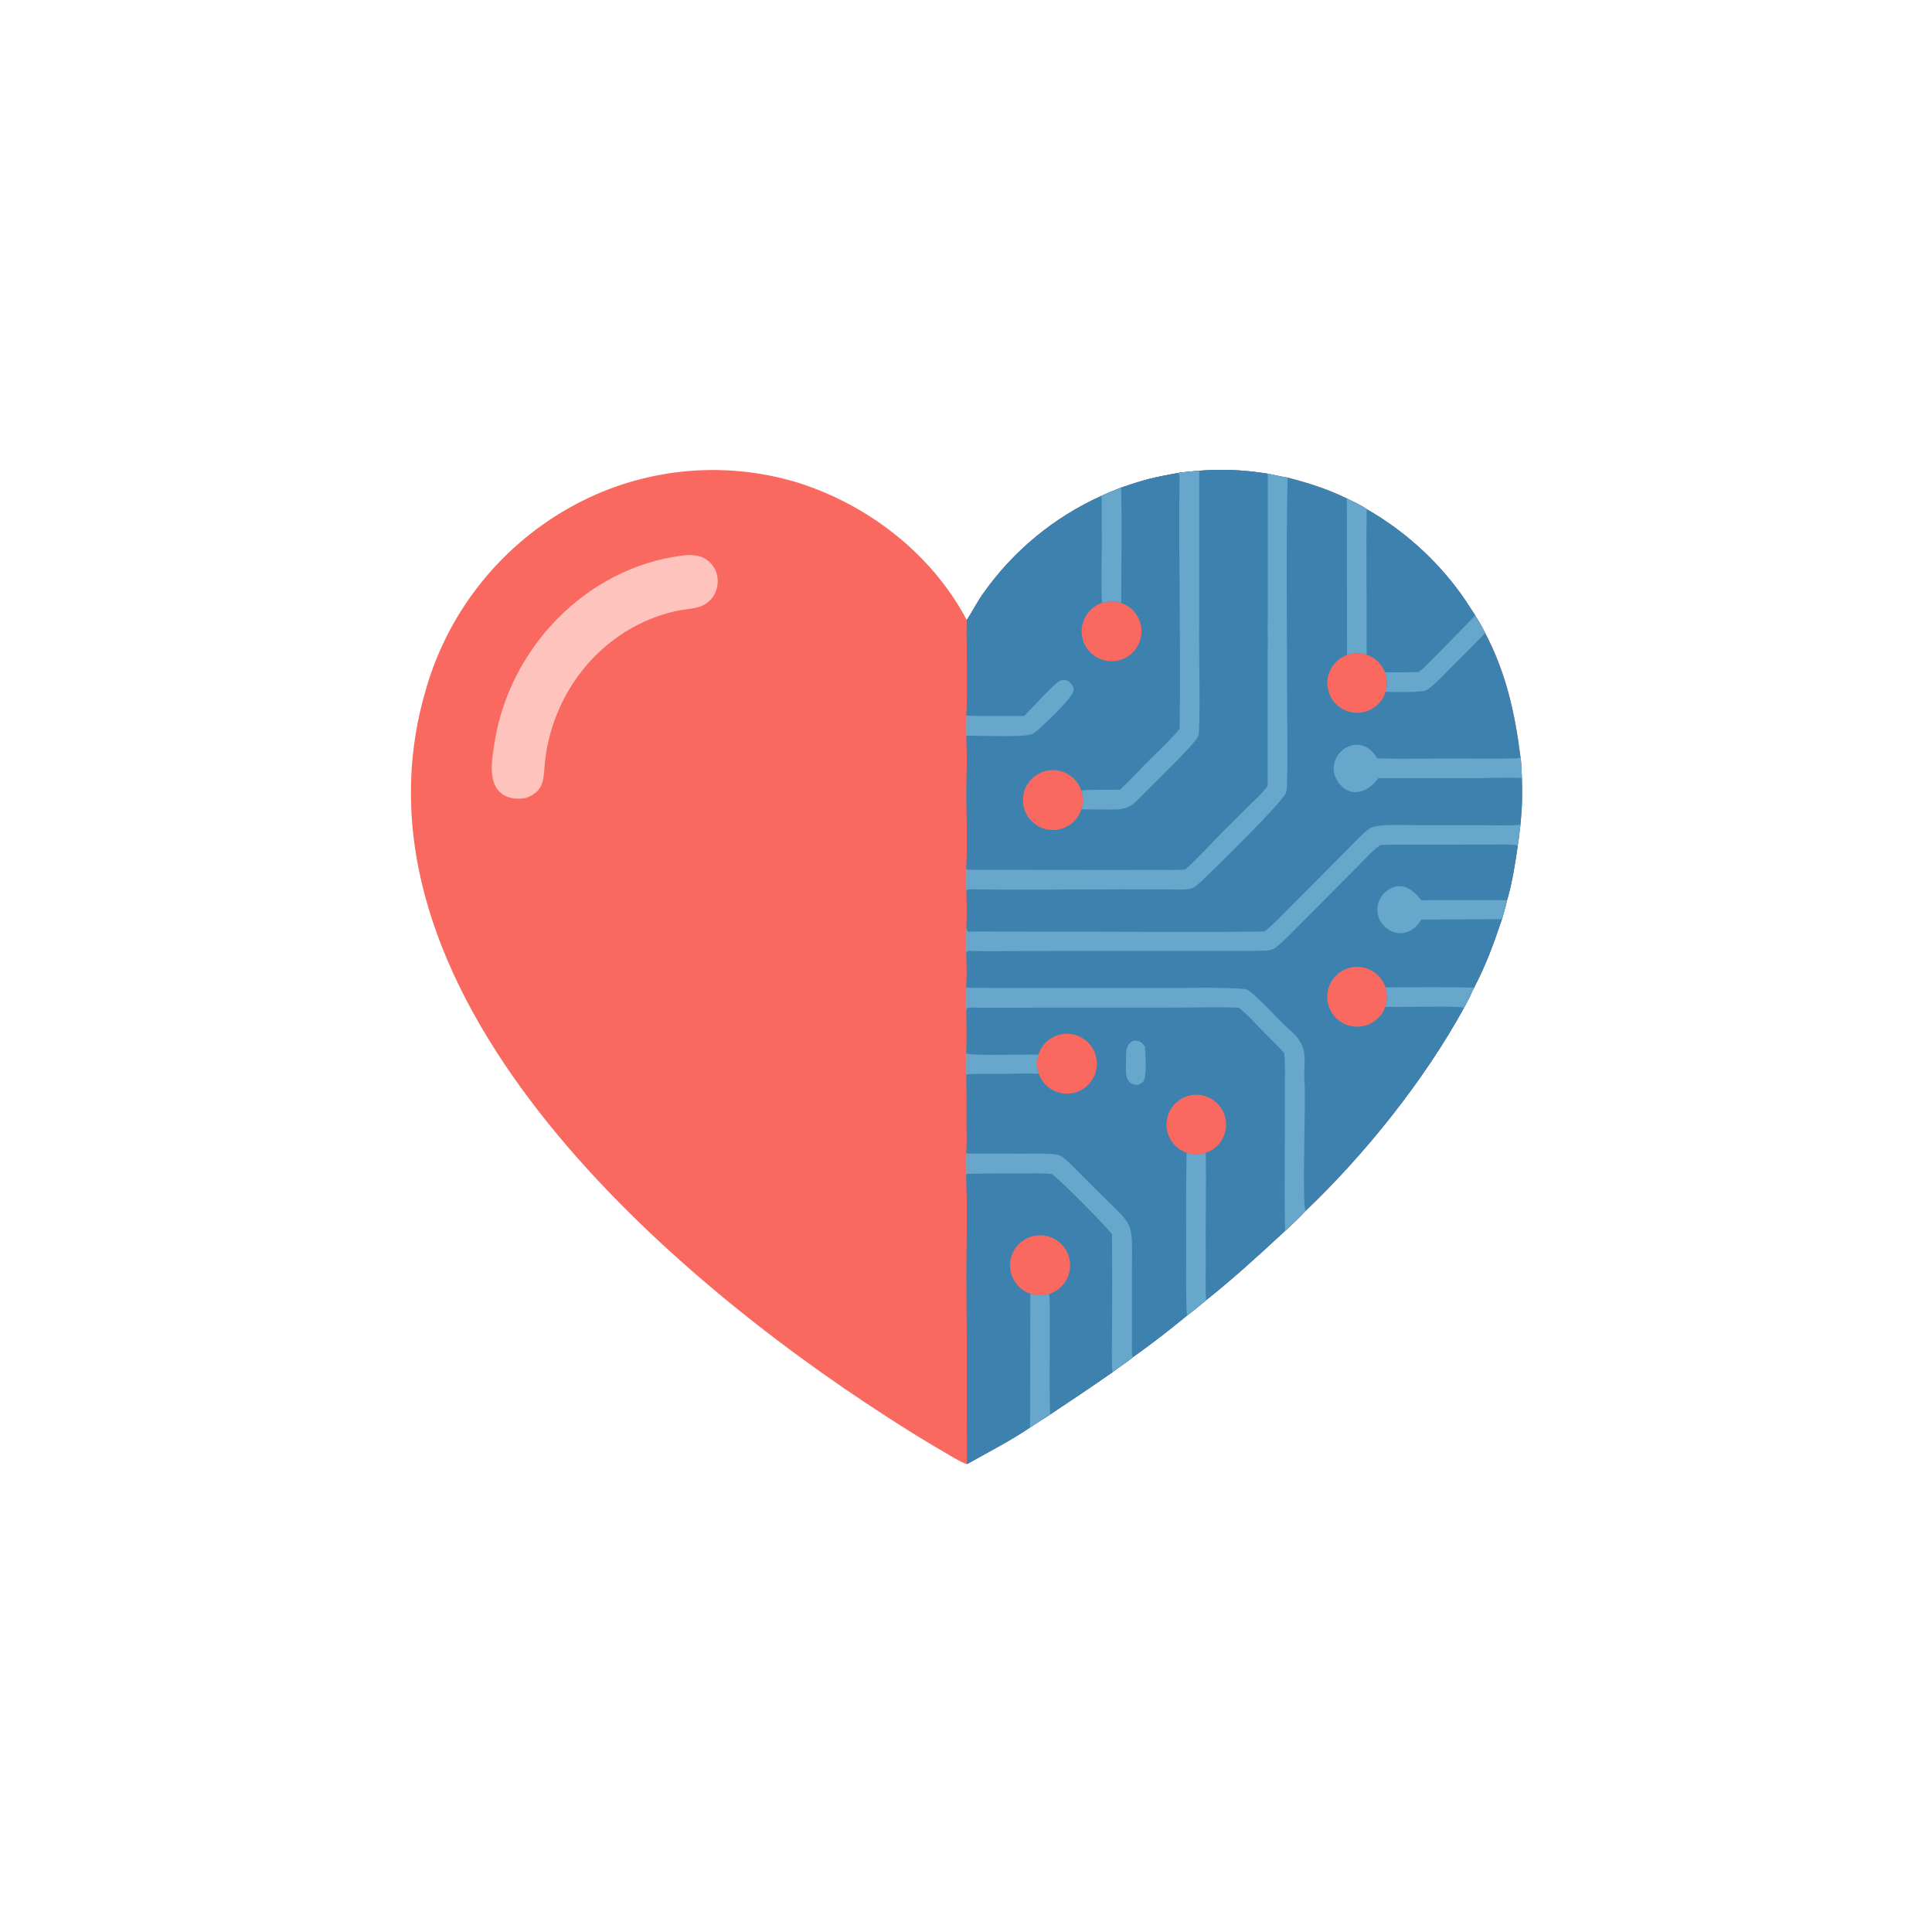
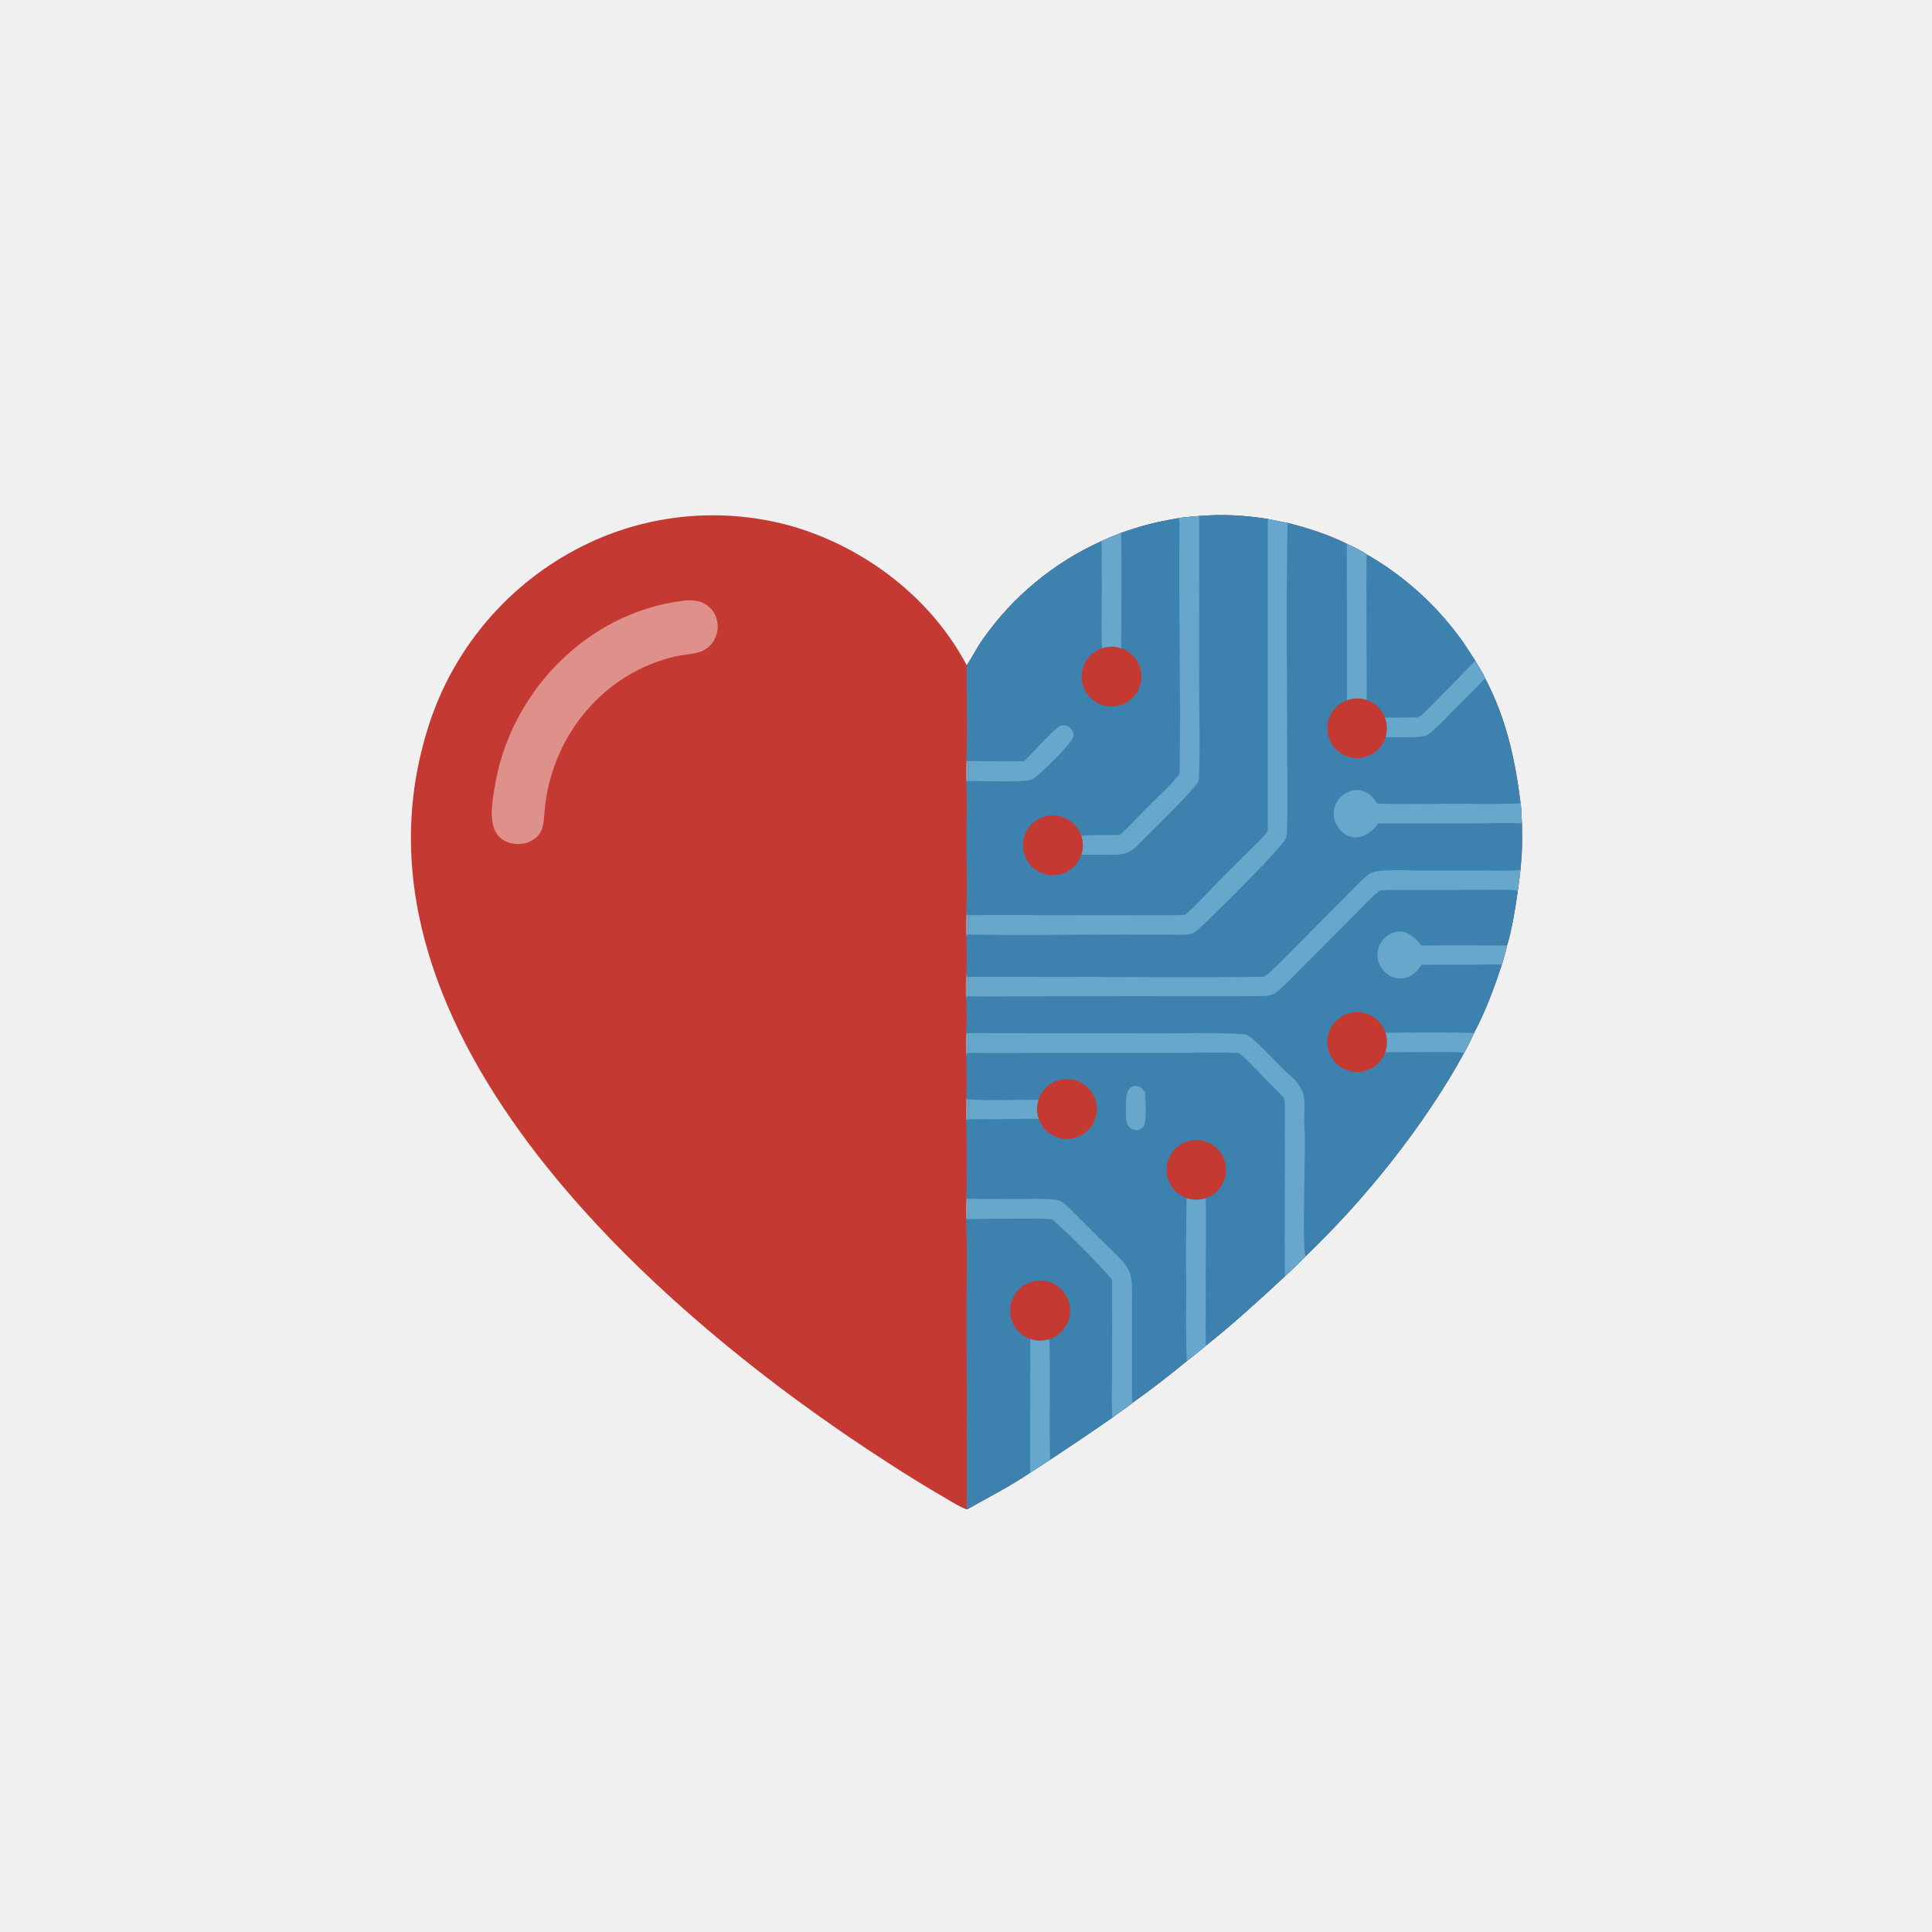
<svg xmlns="http://www.w3.org/2000/svg" viewBox="0 0 1024 1024" role="img" aria-label="Blood pressure monitor">
-   <rect width="1024" height="1024" fill="#ffffff" />
-   <g transform="translate(512 512) scale(0.7) translate(-518 -521.5)">
-     <path fill="#F9695F" d="M694.575 146.49C712.771 145.066 728.459 145.919 746.511 148.72C750.914 149.598 757.177 151.033 761.487 151.687C776.241 155.385 792.761 160.651 806.372 167.514C810.153 169.32 818.531 173.244 821.531 175.672C849.205 191.562 873.24 213.079 892.084 238.834C896.273 244.542 899.71 250.183 903.584 256.08C906.163 260.336 909.047 264.891 911.128 269.375C926.826 299.437 933.537 329.333 937.766 362.649C938.596 367.712 938.566 374.046 938.931 379.232C939.348 391.957 939.174 401.647 937.834 414.405C937.116 419.633 936.688 425.229 935.759 430.355C934.066 442.699 931.312 459.804 927.656 471.698C926.626 476.554 925.139 481.377 923.753 486.15C917.85 503.859 911.429 521.414 902.657 537.949C900.109 543.515 898.101 547.689 895.12 553.048C865.114 607.858 820.424 663.692 775.116 706.928C770.039 712.356 765.031 717.063 759.584 722.066C740.145 740.102 720.501 758.096 699.732 774.602C694.861 778.769 690.272 782.389 685.198 786.315C671.871 797.325 658.16 807.862 644.09 817.906C639.605 821.763 633.565 825.33 628.863 829.1C612.769 840.305 597.908 850.27 581.672 861.052C576.662 864.354 571.451 867.545 566.501 870.871C551.256 881.235 534.746 889.54 518.847 898.578C516.25 898.506 505.998 892.204 503.257 890.603C487.972 881.758 472.928 872.502 458.142 862.845C288.564 753.736 40.452 538.965 109.588 310.321C127.073 251.026 167.626 201.229 222.152 172.1C273.479 144.619 333.582 138.52 389.383 155.13C443.4 171.782 492.029 209.277 518.565 259.529C522.921 253.119 525.922 246.594 531.005 239.462C553.693 207.269 584.599 181.749 620.503 165.561C625.261 163.305 630.55 161.262 635.452 159.261C652.699 153.325 660.663 151.337 678.612 148.2C680.107 147.726 692.305 146.694 694.575 146.49Z" />
+   <g transform="translate(512 536) scale(0.7) translate(-518 -521.5)">
+     <path fill="#C43A32" d="M694.575 146.49C712.771 145.066 728.459 145.919 746.511 148.72C750.914 149.598 757.177 151.033 761.487 151.687C776.241 155.385 792.761 160.651 806.372 167.514C810.153 169.32 818.531 173.244 821.531 175.672C849.205 191.562 873.24 213.079 892.084 238.834C896.273 244.542 899.71 250.183 903.584 256.08C906.163 260.336 909.047 264.891 911.128 269.375C926.826 299.437 933.537 329.333 937.766 362.649C938.596 367.712 938.566 374.046 938.931 379.232C939.348 391.957 939.174 401.647 937.834 414.405C937.116 419.633 936.688 425.229 935.759 430.355C934.066 442.699 931.312 459.804 927.656 471.698C926.626 476.554 925.139 481.377 923.753 486.15C917.85 503.859 911.429 521.414 902.657 537.949C900.109 543.515 898.101 547.689 895.12 553.048C865.114 607.858 820.424 663.692 775.116 706.928C770.039 712.356 765.031 717.063 759.584 722.066C740.145 740.102 720.501 758.096 699.732 774.602C694.861 778.769 690.272 782.389 685.198 786.315C671.871 797.325 658.16 807.862 644.09 817.906C639.605 821.763 633.565 825.33 628.863 829.1C612.769 840.305 597.908 850.27 581.672 861.052C576.662 864.354 571.451 867.545 566.501 870.871C551.256 881.235 534.746 889.54 518.847 898.578C516.25 898.506 505.998 892.204 503.257 890.603C487.972 881.758 472.928 872.502 458.142 862.845C288.564 753.736 40.452 538.965 109.588 310.321C127.073 251.026 167.626 201.229 222.152 172.1C273.479 144.619 333.582 138.52 389.383 155.13C443.4 171.782 492.029 209.277 518.565 259.529C522.921 253.119 525.922 246.594 531.005 239.462C553.693 207.269 584.599 181.749 620.503 165.561C625.261 163.305 630.55 161.262 635.452 159.261C652.699 153.325 660.663 151.337 678.612 148.2C680.107 147.726 692.305 146.694 694.575 146.49Z" />
    <path fill="#3D82AF" d="M694.575 146.49C712.771 145.066 728.459 145.919 746.511 148.72C750.914 149.598 757.177 151.033 761.487 151.687C776.241 155.385 792.761 160.651 806.372 167.514C810.153 169.32 818.531 173.244 821.531 175.672C849.205 191.562 873.24 213.079 892.084 238.834C896.273 244.542 899.71 250.183 903.584 256.08C906.163 260.336 909.047 264.891 911.128 269.375C926.826 299.437 933.537 329.333 937.766 362.649C938.596 367.712 938.566 374.046 938.931 379.232C939.348 391.957 939.174 401.647 937.834 414.405C937.116 419.633 936.688 425.229 935.759 430.355C934.066 442.699 931.312 459.804 927.656 471.698C926.626 476.554 925.139 481.377 923.753 486.15C917.85 503.859 911.429 521.414 902.657 537.949C900.109 543.515 898.101 547.689 895.12 553.048C865.114 607.858 820.424 663.692 775.116 706.928C770.039 712.356 765.031 717.063 759.584 722.066C740.145 740.102 720.501 758.096 699.732 774.602C694.861 778.769 690.272 782.389 685.198 786.315C671.871 797.325 658.16 807.862 644.09 817.906C639.605 821.763 633.565 825.33 628.863 829.1C612.769 840.305 597.908 850.27 581.672 861.052C576.662 864.354 571.451 867.545 566.501 870.871C551.256 881.235 534.746 889.54 518.847 898.578L518.458 755.24C518.452 730.206 518.912 704.072 518.329 679.145L519.197 678.845C520.787 677.171 520.183 666.458 520.145 663.537L518.284 663.207C518.76 658.024 518.483 647.313 518.487 641.685C518.566 629.075 518.508 616.464 518.313 603.854L519.814 603.333C520.302 599.192 520.116 592.569 520.12 588.229L518.29 587.699C518.705 577.863 518.428 567.007 518.369 557.093C518.377 555.52 518.282 554.89 518.83 553.389L520.029 552.952C520.217 548.17 520.07 542.865 520.036 538.041L518.246 537.877C518.733 529.822 518.567 520.081 518.255 511.992C518.725 510.385 518.287 511.004 519.512 510.003C520.514 507.395 520.376 498.434 519.878 495.652L518.743 494.935L518.272 492.735C518.784 484.419 518.478 473.298 518.292 464.877L518.696 463.827L520.051 463.375C520.107 460.324 520.376 451.428 519.973 448.676L518.275 448.126C519.259 425.311 518.011 401.704 518.478 378.806C518.687 368.523 518.665 357.565 518.314 347.297L519.983 347.101C520.253 342.378 520.124 336.819 520.13 332.033L518.312 331.883C519.451 309.762 518.264 282.215 518.565 259.529C522.921 253.119 525.922 246.594 531.005 239.462C553.693 207.269 584.599 181.749 620.503 165.561C625.261 163.305 630.55 161.262 635.452 159.261C652.699 153.325 660.663 151.337 678.612 148.2C680.107 147.726 692.305 146.694 694.575 146.49Z" />
    <path fill="#3D82AF" d="M520.029 552.952C537.127 553.405 555.607 553.007 572.851 553.007L673.281 553.017C688.923 553.017 709.22 552.431 724.533 553.073C729.819 556.853 739.388 567.397 744.16 572.319C748.298 576.587 755.189 583.028 758.875 587.317C759.985 595.012 759.373 605.501 759.438 613.403C759.737 649.614 758.782 685.869 759.584 722.066C740.145 740.102 720.501 758.096 699.732 774.602C694.861 778.769 690.272 782.389 685.198 786.315C671.871 797.325 658.16 807.862 644.09 817.906C639.605 821.763 633.565 825.33 628.863 829.1C612.769 840.305 597.908 850.27 581.672 861.052C576.662 864.354 571.451 867.545 566.501 870.871C551.256 881.235 534.746 889.54 518.847 898.578L518.458 755.24C518.452 730.206 518.912 704.072 518.329 679.145L519.197 678.845C520.787 677.171 520.183 666.458 520.145 663.537L518.284 663.207C518.76 658.024 518.483 647.313 518.487 641.685C518.566 629.075 518.508 616.464 518.313 603.854L519.814 603.333C520.302 599.192 520.116 592.569 520.12 588.229L518.29 587.699C518.705 577.863 518.428 567.007 518.369 557.093C518.377 555.52 518.282 554.89 518.83 553.389L520.029 552.952Z" />
    <path fill="#3D82AF" d="M519.197 678.845C532.254 678.58 545.315 678.473 558.375 678.525C565.889 678.521 575.593 678.285 582.94 678.955C588.657 682.624 624.148 718.551 628.533 724.646C628.745 748.571 628.756 772.497 628.568 796.421C628.551 801.574 628.191 825.084 628.863 829.1C612.769 840.305 597.908 850.27 581.672 861.052C576.662 864.354 571.451 867.545 566.501 870.871C551.256 881.235 534.746 889.54 518.847 898.578L518.458 755.24C518.452 730.206 518.912 704.072 518.329 679.145L519.197 678.845Z" />
-     <path fill="#F9695F" d="M566.704 769.659C556.14 766.035 549.77 755.278 551.671 744.273C553.572 733.268 563.182 725.271 574.349 725.401C585.516 725.53 594.938 733.748 596.582 744.795C598.227 755.841 591.609 766.447 580.964 769.825C576.316 771.3 571.316 771.242 566.704 769.659Z" />
+     <path fill="#C43A32" d="M566.704 769.659C556.14 766.035 549.77 755.278 551.671 744.273C553.572 733.268 563.182 725.271 574.349 725.401C585.516 725.53 594.938 733.748 596.582 744.795C598.227 755.841 591.609 766.447 580.964 769.825C576.316 771.3 571.316 771.242 566.704 769.659Z" />
    <path fill="#68A7CC" d="M566.704 769.659C571.316 771.242 576.316 771.3 580.964 769.825C581.523 775.563 581.31 781.298 581.379 787.053C581.673 811.656 580.889 836.476 581.672 861.052C576.662 864.354 571.451 867.545 566.501 870.871L566.704 769.659Z" />
    <path fill="#68A7CC" d="M520.145 663.537L559.753 663.634C567.739 663.639 579.485 663.075 587.269 664.403C590.381 664.934 595.235 669.503 597.606 671.886L618.83 693.154C646.293 720.262 643.676 713.681 643.65 751.587L643.641 801.028C643.626 803.691 643.369 815.867 644.09 817.906C639.605 821.763 633.565 825.33 628.863 829.1C628.191 825.084 628.551 801.574 628.568 796.421C628.756 772.497 628.745 748.571 628.533 724.646C624.148 718.551 588.657 682.624 582.94 678.955C575.593 678.285 565.889 678.521 558.375 678.525C545.315 678.473 532.254 678.58 519.197 678.845C520.787 677.171 520.183 666.458 520.145 663.537Z" />
    <path fill="#68A7CC" d="M685.038 662.888C689.722 664.499 694.806 664.524 699.505 662.958C700.018 688.392 699.252 714.394 699.511 739.876C699.627 751.209 699.13 763.392 699.732 774.602C694.861 778.769 690.272 782.389 685.198 786.315C684.35 767.597 684.737 747.982 684.732 729.18C684.541 707.082 684.643 684.983 685.038 662.888Z" />
-     <path fill="#F9695F" d="M572.812 588.617C576.175 578.031 586.716 571.443 597.705 573.058C608.695 574.673 616.894 584.015 617.07 595.121C617.246 606.228 609.346 615.824 598.413 617.786C587.48 619.748 576.736 613.497 573.04 603.022C571.399 598.373 571.319 593.316 572.812 588.617Z" />
-     <path fill="#F9695F" d="M685.038 662.888C674.597 659.297 668.292 648.674 670.139 637.789C671.986 626.903 681.442 618.955 692.483 619.008C703.524 619.062 712.903 627.1 714.645 638.003C716.387 648.906 709.98 659.467 699.505 662.958C694.806 664.524 689.722 664.499 685.038 662.888Z" />
+     <path fill="#C43A32" d="M572.812 588.617C576.175 578.031 586.716 571.443 597.705 573.058C608.695 574.673 616.894 584.015 617.07 595.121C617.246 606.228 609.346 615.824 598.413 617.786C587.48 619.748 576.736 613.497 573.04 603.022C571.399 598.373 571.319 593.316 572.812 588.617Z" />
+     <path fill="#C43A32" d="M685.038 662.888C674.597 659.297 668.292 648.674 670.139 637.789C671.986 626.903 681.442 618.955 692.483 619.008C703.524 619.062 712.903 627.1 714.645 638.003C716.387 648.906 709.98 659.467 699.505 662.958C694.806 664.524 689.722 664.499 685.038 662.888Z" />
    <path fill="#68A7CC" d="M520.12 588.229C535.737 589.378 556.815 588.351 572.812 588.617C571.319 593.316 571.399 598.373 573.04 603.022C563.641 602.691 552.58 603.106 543.035 603.214C535.71 603.297 526.897 603.065 519.814 603.333C520.302 599.192 520.116 592.569 520.12 588.229Z" />
    <path fill="#68A7CC" d="M645.079 578.017C649.743 578.092 650.468 578.787 653.427 582.345C653.99 588.367 654.689 601.043 653.211 606.937C652.575 609.476 650.583 610.45 648.399 611.465C638.693 611.733 638.888 603.29 639.157 595.699C639.384 589.3 637.838 580.629 645.079 578.017Z" />
    <path fill="#3D82AF" d="M694.575 146.49C712.771 145.066 728.459 145.919 746.511 148.72L746.456 385.041C743.516 389.593 736.192 396.293 732.062 400.368L712.783 419.537C705.711 426.642 690.709 442.937 683.975 448.404C677.637 448.992 669.783 448.734 663.251 448.738L629.201 448.795L519.973 448.676L518.275 448.126C519.259 425.311 518.011 401.704 518.478 378.806C518.687 368.523 518.665 357.565 518.314 347.297L519.983 347.101C520.253 342.378 520.124 336.819 520.13 332.033L518.312 331.883C519.451 309.762 518.264 282.215 518.565 259.529C522.921 253.119 525.922 246.594 531.005 239.462C553.693 207.269 584.599 181.749 620.503 165.561C625.261 163.305 630.55 161.262 635.452 159.261C652.699 153.325 660.663 151.337 678.612 148.2C680.107 147.726 692.305 146.694 694.575 146.49Z" />
    <path fill="#68A7CC" d="M678.612 148.2C680.107 147.726 692.305 146.694 694.575 146.49L694.55 276.711C694.546 298.251 695.248 320.053 694.503 341.57C694.435 343.53 694.496 346.021 693.66 347.81C690.907 353.702 659.963 383.693 653.432 390.224C644.204 399.453 642.446 403.047 628.528 403.025L605.346 402.879C606.856 398.239 606.828 393.235 605.267 388.612C613.025 387.867 626.452 388.132 634.602 388.026C639.291 383.849 648.804 373.789 653.598 368.835C659.996 362.224 675.111 348.256 679.74 341.79C680.748 279.361 678.946 216.375 679.654 153.899C679.677 151.888 680.021 149.575 678.612 148.2Z" />
-     <path fill="#F9695F" d="M605.346 402.879C601.904 413.462 591.29 419.983 580.293 418.271C569.297 416.559 561.168 407.12 561.106 395.991C561.044 384.862 569.068 375.333 580.045 373.499C591.022 371.664 601.707 378.067 605.267 388.612C606.828 393.235 606.856 398.239 605.346 402.879Z" />
-     <path fill="#F9695F" d="M621.002 246.584C625.702 245.007 630.789 245.015 635.484 246.607C645.994 250.17 652.376 260.821 650.562 271.769C648.747 282.717 639.27 290.74 628.173 290.722C617.076 290.704 607.624 282.652 605.845 271.698C604.065 260.745 610.481 250.114 621.002 246.584Z" />
+     <path fill="#C43A32" d="M605.346 402.879C601.904 413.462 591.29 419.983 580.293 418.271C569.297 416.559 561.168 407.12 561.106 395.991C561.044 384.862 569.068 375.333 580.045 373.499C591.022 371.664 601.707 378.067 605.267 388.612C606.828 393.235 606.856 398.239 605.346 402.879Z" />
+     <path fill="#C43A32" d="M621.002 246.584C625.702 245.007 630.789 245.015 635.484 246.607C645.994 250.17 652.376 260.821 650.562 271.769C648.747 282.717 639.27 290.74 628.173 290.722C617.076 290.704 607.624 282.652 605.845 271.698C604.065 260.745 610.481 250.114 621.002 246.584Z" />
    <path fill="#68A7CC" d="M562.133 332.146C567.445 326.811 583.826 308.746 588.389 306.006C589.57 305.297 590.768 305.028 592.136 305.019C594.148 305.005 595.406 305.543 596.826 306.985C598.217 308.397 599.53 310.356 599.506 312.425C599.443 317.827 578.385 337.463 573.293 341.99C571.5 343.584 569.419 345.417 567.129 346.199C560.921 348.32 528.872 347.083 519.983 347.101C520.253 342.378 520.124 336.819 520.13 332.033C533.773 332.123 548.529 332.46 562.133 332.146Z" />
    <path fill="#68A7CC" d="M620.503 165.561C625.261 163.305 630.55 161.262 635.452 159.261C636.079 187.764 635.589 217.982 635.484 246.607C630.789 245.015 625.702 245.007 621.002 246.584C619.947 228.129 621.292 206.856 620.754 188.162C620.567 181.659 621.234 171.74 620.503 165.561Z" />
    <path fill="#3D82AF" d="M831.546 430.015C836.698 429.447 844.195 429.648 849.567 429.643L879.184 429.634L915.253 429.579C918.71 429.575 933.923 429.125 935.759 430.355C934.066 442.699 931.312 459.804 927.656 471.698C926.626 476.554 925.139 481.377 923.753 486.15C917.85 503.859 911.429 521.414 902.657 537.949C900.109 543.515 898.101 547.689 895.12 553.048C865.114 607.858 820.424 663.692 775.116 706.928C770.039 712.356 765.031 717.063 759.584 722.066C758.782 685.869 759.737 649.614 759.438 613.403C759.373 605.501 759.985 595.012 758.875 587.317C755.189 583.028 748.298 576.587 744.16 572.319C739.388 567.397 729.819 556.853 724.533 553.073C709.22 552.431 688.923 553.017 673.281 553.017L572.851 553.007C555.607 553.007 537.127 553.405 520.029 552.952C520.217 548.17 520.07 542.865 520.036 538.041L518.246 537.877C518.733 529.822 518.567 520.081 518.255 511.992C518.725 510.385 518.287 511.004 519.512 510.003C531.972 510.575 548.381 510.128 561.078 510.145L644.631 510.087L709.583 510.112C721.401 510.115 733.425 510.225 745.233 509.833C747.296 509.765 750.824 508.893 752.398 507.627C759.619 501.817 766.92 493.951 773.485 487.354L814.344 446.326C818.762 441.892 826.56 433.295 831.546 430.015Z" />
    <path fill="#68A7CC" d="M520.036 538.041L666.183 538.24C686.829 538.206 708.729 537.384 729.472 538.961C734.437 539.338 756.323 564.265 761.756 568.674C779.561 583.123 772.825 592.836 774.324 609.854C775.449 622.619 772.188 701.409 775.116 706.928C770.039 712.356 765.031 717.063 759.584 722.066C758.782 685.869 759.737 649.614 759.438 613.403C759.373 605.501 759.985 595.012 758.875 587.317C755.189 583.028 748.298 576.587 744.16 572.319C739.388 567.397 729.819 556.853 724.533 553.073C709.22 552.431 688.923 553.017 673.281 553.017L572.851 553.007C555.607 553.007 537.127 553.405 520.029 552.952C520.217 548.17 520.07 542.865 520.036 538.041Z" />
    <path fill="#68A7CC" d="M862.823 486.286C850.864 506.241 827.952 494.198 829.586 477.005C830.076 472.263 832.452 467.916 836.18 464.943C846.417 456.753 856.107 462.72 862.701 471.742C884.136 471.427 906.169 471.695 927.656 471.698C926.626 476.554 925.139 481.377 923.753 486.15C917.357 485.83 908.336 486.175 901.761 486.206L862.823 486.286Z" />
-     <path fill="#F9695F" d="M835.453 552.466C831.713 562.877 820.998 569.061 810.112 567.092C799.227 565.122 791.358 555.574 791.504 544.513C791.649 533.452 799.766 524.115 810.7 522.432C821.633 520.749 832.182 527.213 835.647 537.719C837.23 542.519 837.162 547.71 835.453 552.466Z" />
+     <path fill="#C43A32" d="M835.453 552.466C831.713 562.877 820.998 569.061 810.112 567.092C799.227 565.122 791.358 555.574 791.504 544.513C791.649 533.452 799.766 524.115 810.7 522.432C821.633 520.749 832.182 527.213 835.647 537.719C837.23 542.519 837.162 547.71 835.453 552.466Z" />
    <path fill="#68A7CC" d="M835.647 537.719C857.411 537.699 881.104 537.244 902.657 537.949C900.109 543.515 898.101 547.689 895.12 553.048C890.787 551.947 872.266 552.301 867.269 552.347L835.453 552.466C837.162 547.71 837.23 542.519 835.647 537.719Z" />
    <path fill="#68A7CC" d="M746.511 148.72C750.914 149.598 757.177 151.033 761.487 151.687C760.327 207.097 761.053 262.68 761.127 318.109C761.156 339.965 761.735 361.997 761.066 383.835C761.001 385.93 760.996 388.672 760.167 390.593C756.907 398.147 708.152 445.969 698.386 455.296C695.794 457.771 691.558 462.194 688.004 462.962C682.608 464.129 675.749 463.449 670.197 463.451L636.308 463.433C598.688 463.398 558.579 464.133 521.126 463.407C520.767 463.399 520.409 463.388 520.051 463.375C520.107 460.324 520.376 451.428 519.973 448.676L629.201 448.795L663.251 448.738C669.783 448.734 677.637 448.992 683.975 448.404C690.709 442.937 705.711 426.642 712.783 419.537L732.062 400.368C736.192 396.293 743.516 389.593 746.456 385.041L746.511 148.72Z" />
    <path fill="#68A7CC" d="M743.768 495.392C748.585 492.372 761.603 478.71 766.093 474.208L806.687 433.421C810.666 429.407 819.313 420.166 823.469 417.418C829.357 413.526 851.044 414.879 858.464 414.885L911.777 414.89C919.11 414.882 930.953 415.476 937.834 414.405C937.116 419.633 936.688 425.229 935.759 430.355C933.923 429.125 918.71 429.575 915.253 429.579L879.184 429.634L849.567 429.643C844.195 429.648 836.698 429.447 831.546 430.015C826.56 433.295 818.762 441.892 814.344 446.326L773.485 487.354C766.92 493.951 759.619 501.817 752.398 507.627C750.824 508.893 747.296 509.765 745.233 509.833C733.425 510.225 721.401 510.115 709.583 510.112L644.631 510.087L561.078 510.145C548.381 510.128 531.972 510.575 519.512 510.003C520.514 507.395 520.376 498.434 519.878 495.652C525.255 495.114 537.058 495.445 542.932 495.448L587.343 495.474C639.067 495.478 692.133 496.074 743.768 495.392Z" />
    <path fill="#3D82AF" d="M821.531 175.672C849.205 191.562 873.24 213.079 892.084 238.834C896.273 244.542 899.71 250.183 903.584 256.08C894.234 265.823 884.795 275.479 875.267 285.049C872.15 288.199 863.895 296.911 860.676 298.957C852.19 299.096 843.703 299.15 835.216 299.121C832.801 292.855 827.721 287.991 821.357 285.85L821.205 209.526C821.146 201.354 821.17 193.182 821.279 185.011C821.313 182.341 821.1 178.117 821.531 175.672Z" />
    <path fill="#68A7CC" d="M830.155 379.299C821.73 391.177 807.746 394.47 799.467 381.736C787.026 362.6 815.548 340.606 829.428 364.31C854.22 364.996 880.133 364.109 905.041 364.49C909.109 364.552 935.064 364.554 937.199 364L937.766 362.649C938.596 367.712 938.566 374.046 938.931 379.232C929.59 378.56 911.856 379.249 901.599 379.303L830.155 379.299Z" />
    <path fill="#68A7CC" d="M806.372 167.514C810.153 169.32 818.531 173.244 821.531 175.672C821.1 178.117 821.313 182.341 821.279 185.011C821.17 193.182 821.146 201.354 821.205 209.526L821.357 285.85C816.528 284.225 811.292 284.283 806.5 286.012L806.372 167.514Z" />
-     <path fill="#F9695F" d="M806.5 286.012C811.292 284.283 816.528 284.225 821.357 285.85C827.721 287.991 832.801 292.855 835.216 299.121C837.032 303.834 837.215 309.021 835.735 313.85C832.625 323.994 822.867 330.602 812.294 329.724C801.72 328.845 793.186 320.719 791.792 310.201C790.398 299.683 796.52 289.614 806.5 286.012Z" />
+     <path fill="#C43A32" d="M806.5 286.012C811.292 284.283 816.528 284.225 821.357 285.85C827.721 287.991 832.801 292.855 835.216 299.121C837.032 303.834 837.215 309.021 835.735 313.85C832.625 323.994 822.867 330.602 812.294 329.724C801.72 328.845 793.186 320.719 791.792 310.201C790.398 299.683 796.52 289.614 806.5 286.012Z" />
    <path fill="#68A7CC" d="M860.676 298.957C863.895 296.911 872.15 288.199 875.267 285.049C884.795 275.479 894.234 265.823 903.584 256.08C906.163 260.336 909.047 264.891 911.128 269.375C903.098 277.614 895.006 285.794 886.854 293.914C881.996 298.793 872.376 309.17 866.935 312.474C863.32 314.67 840.851 314.028 835.735 313.85C837.215 309.021 837.032 303.834 835.216 299.121C843.703 299.15 852.19 299.096 860.676 298.957Z" />
    <path fill="#77A2C0" d="M518.255 511.992C517.48 506.867 517.918 497.917 518.272 492.735L518.743 494.935L519.878 495.652C520.376 498.434 520.514 507.395 519.512 510.003C518.287 511.004 518.725 510.385 518.255 511.992Z" />
    <path fill="#77A2C0" d="M518.369 557.093C517.809 551.824 517.648 543.072 518.246 537.877L520.036 538.041C520.07 542.865 520.217 548.17 520.029 552.952L518.83 553.389C518.282 554.89 518.377 555.52 518.369 557.093Z" />
    <path fill="#77A2C0" d="M518.292 464.877C517.558 462.197 518.042 451.284 518.275 448.126L519.973 448.676C520.376 451.428 520.107 460.324 520.051 463.375L518.696 463.827L518.292 464.877Z" />
    <path fill="#77A2C0" d="M518.29 587.699L520.12 588.229C520.116 592.569 520.302 599.192 519.814 603.333L518.313 603.854C517.696 601.633 518.043 590.308 518.29 587.699Z" />
    <path fill="#77A2C0" d="M518.284 663.207L520.145 663.537C520.183 666.458 520.787 677.171 519.197 678.845L518.329 679.145C517.76 676.145 517.926 666.332 518.284 663.207Z" />
    <path fill="#77A2C0" d="M518.312 331.883L520.13 332.033C520.124 336.819 520.253 342.378 519.983 347.101L518.314 347.297C517.774 342.925 518.06 336.331 518.312 331.883Z" />
-     <path fill="#FEC3BD" d="M303.577 210.685C308.045 210.007 314.207 210.227 318.233 211.99C334.916 219.296 333.513 243.685 316.287 249.462C310.23 251.351 303.606 251.495 297.456 252.935C243.993 265.454 205.804 311.593 199.345 365.511C197.788 378.509 200.003 388.407 185.174 394.153L184.492 394.281C178.267 395.399 171.95 395 166.684 391.186C155.521 383.101 159.144 364.453 160.928 352.883C172.028 280.903 230.387 219.791 303.577 210.685Z" />
+     <path fill="#E0908A" d="M303.577 210.685C308.045 210.007 314.207 210.227 318.233 211.99C334.916 219.296 333.513 243.685 316.287 249.462C310.23 251.351 303.606 251.495 297.456 252.935C243.993 265.454 205.804 311.593 199.345 365.511C197.788 378.509 200.003 388.407 185.174 394.153L184.492 394.281C178.267 395.399 171.95 395 166.684 391.186C155.521 383.101 159.144 364.453 160.928 352.883C172.028 280.903 230.387 219.791 303.577 210.685Z" />
  </g>
</svg>
